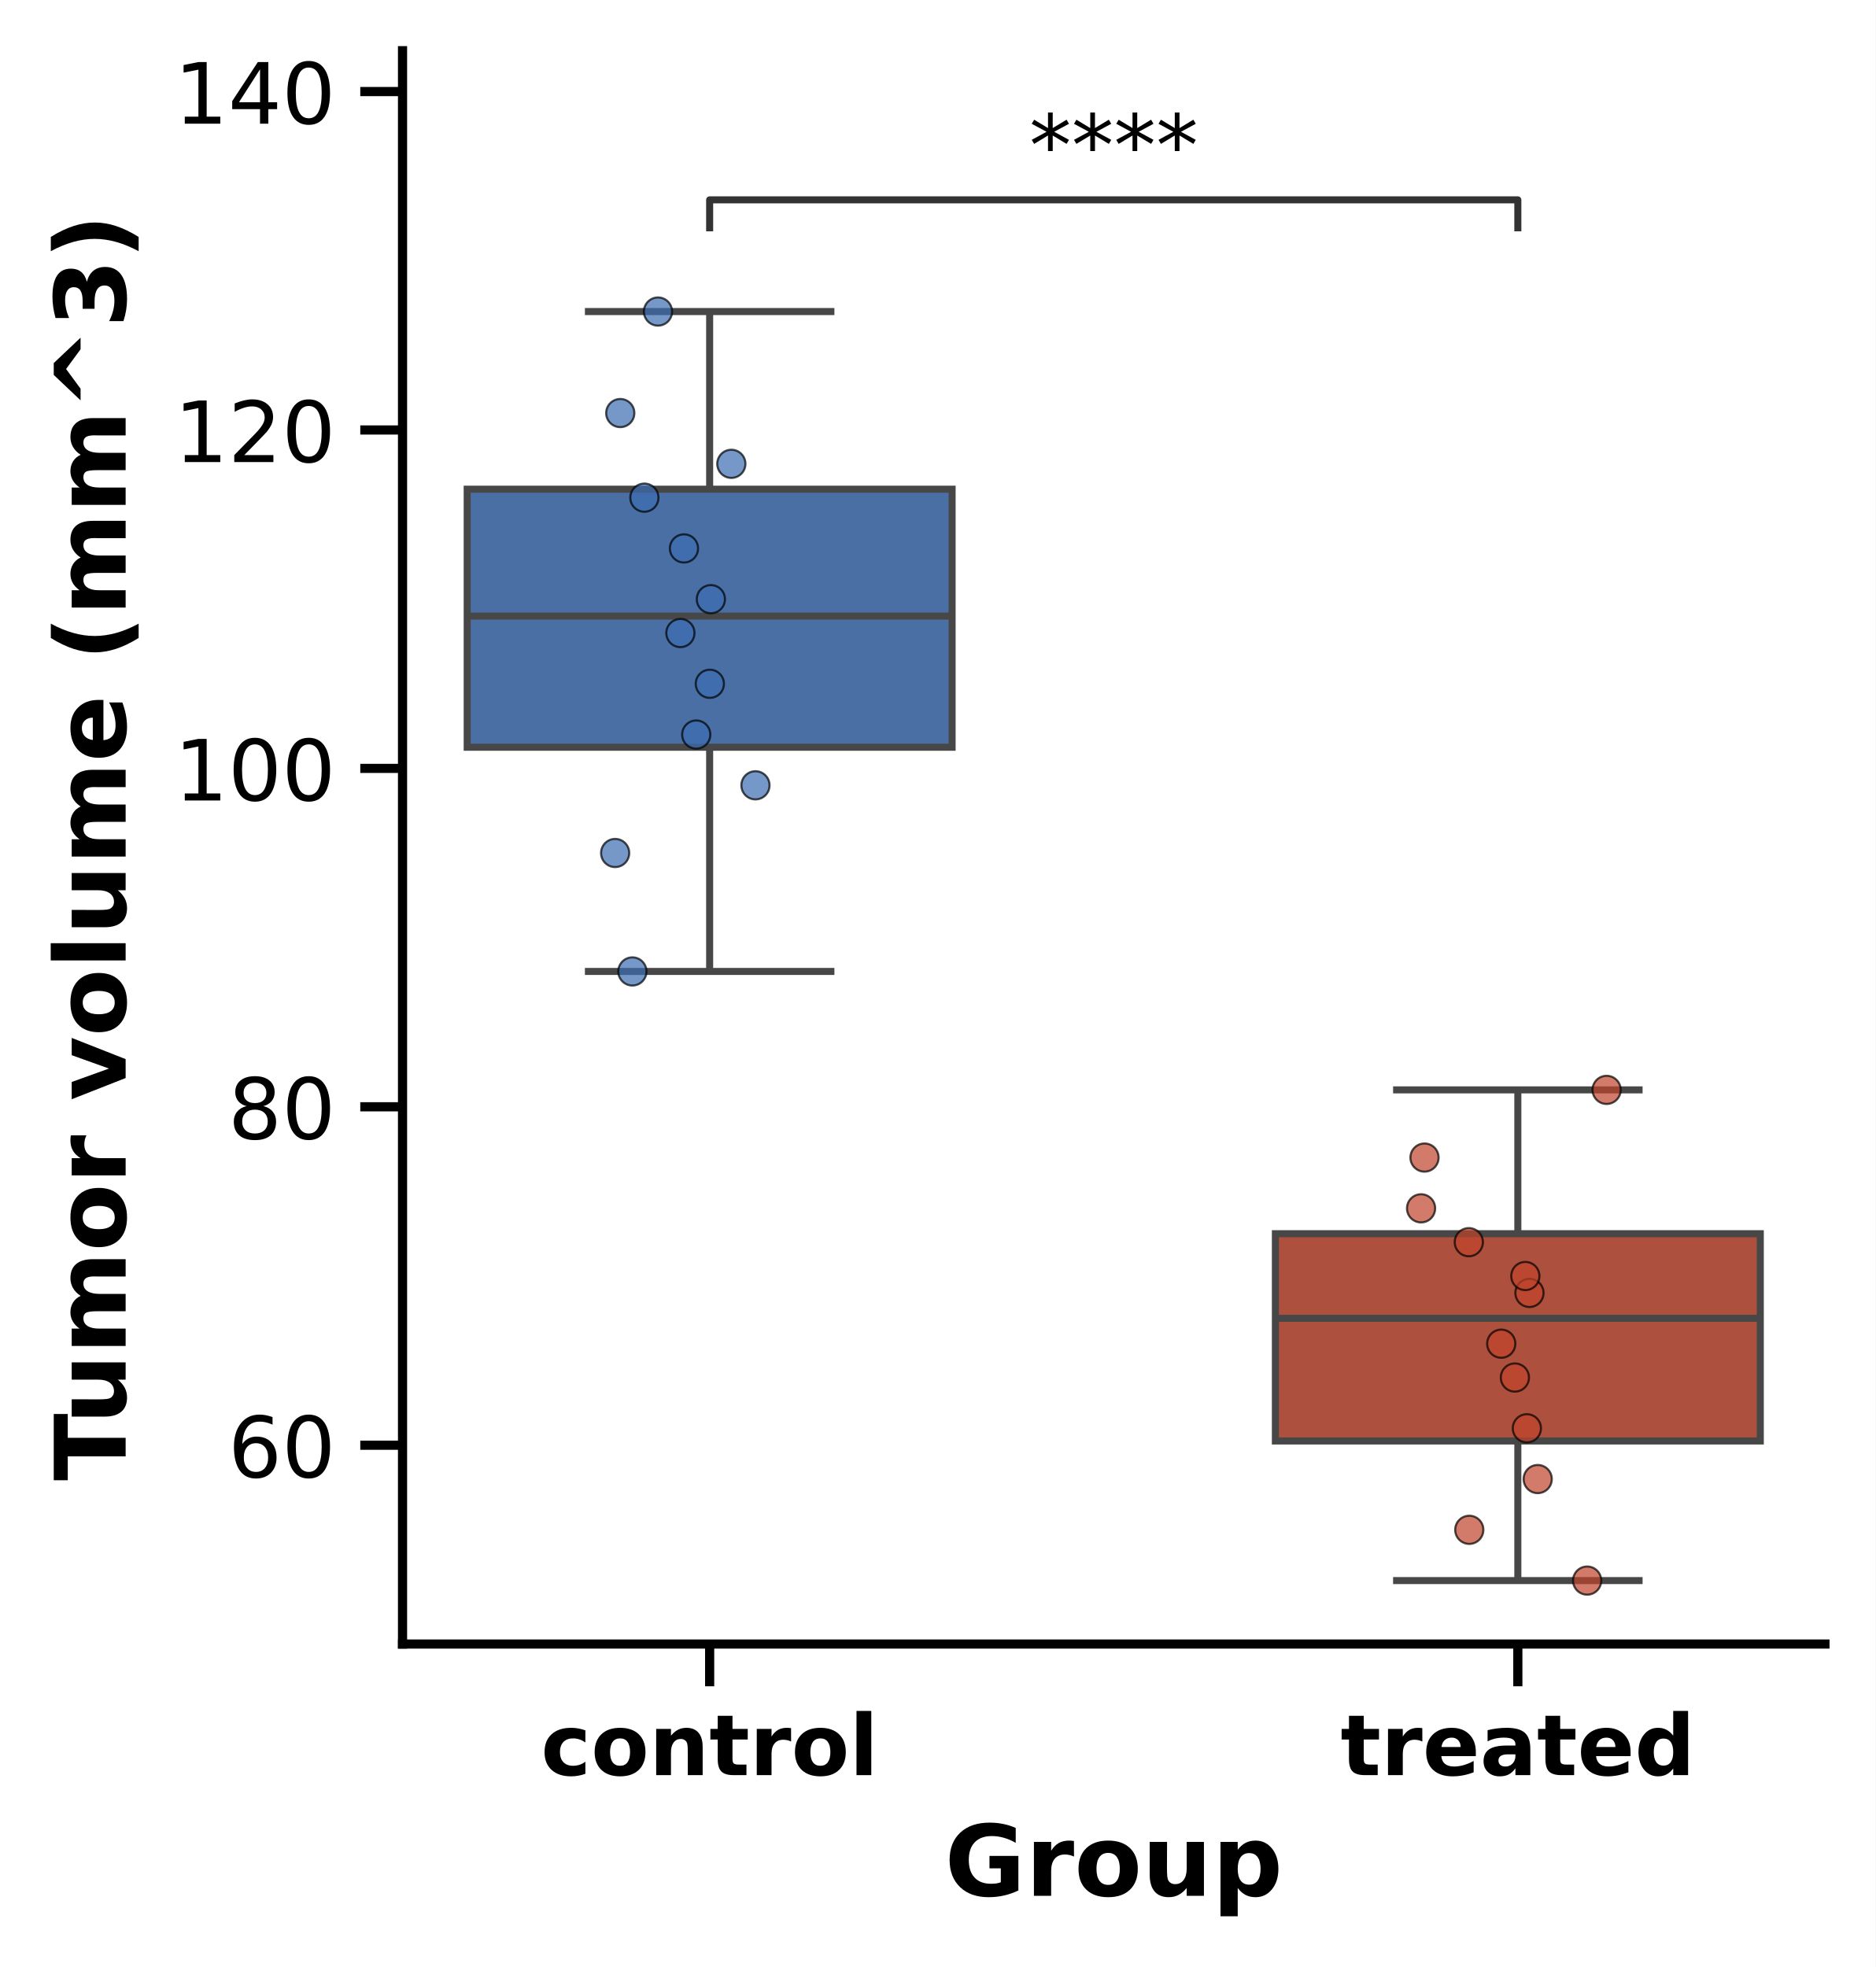
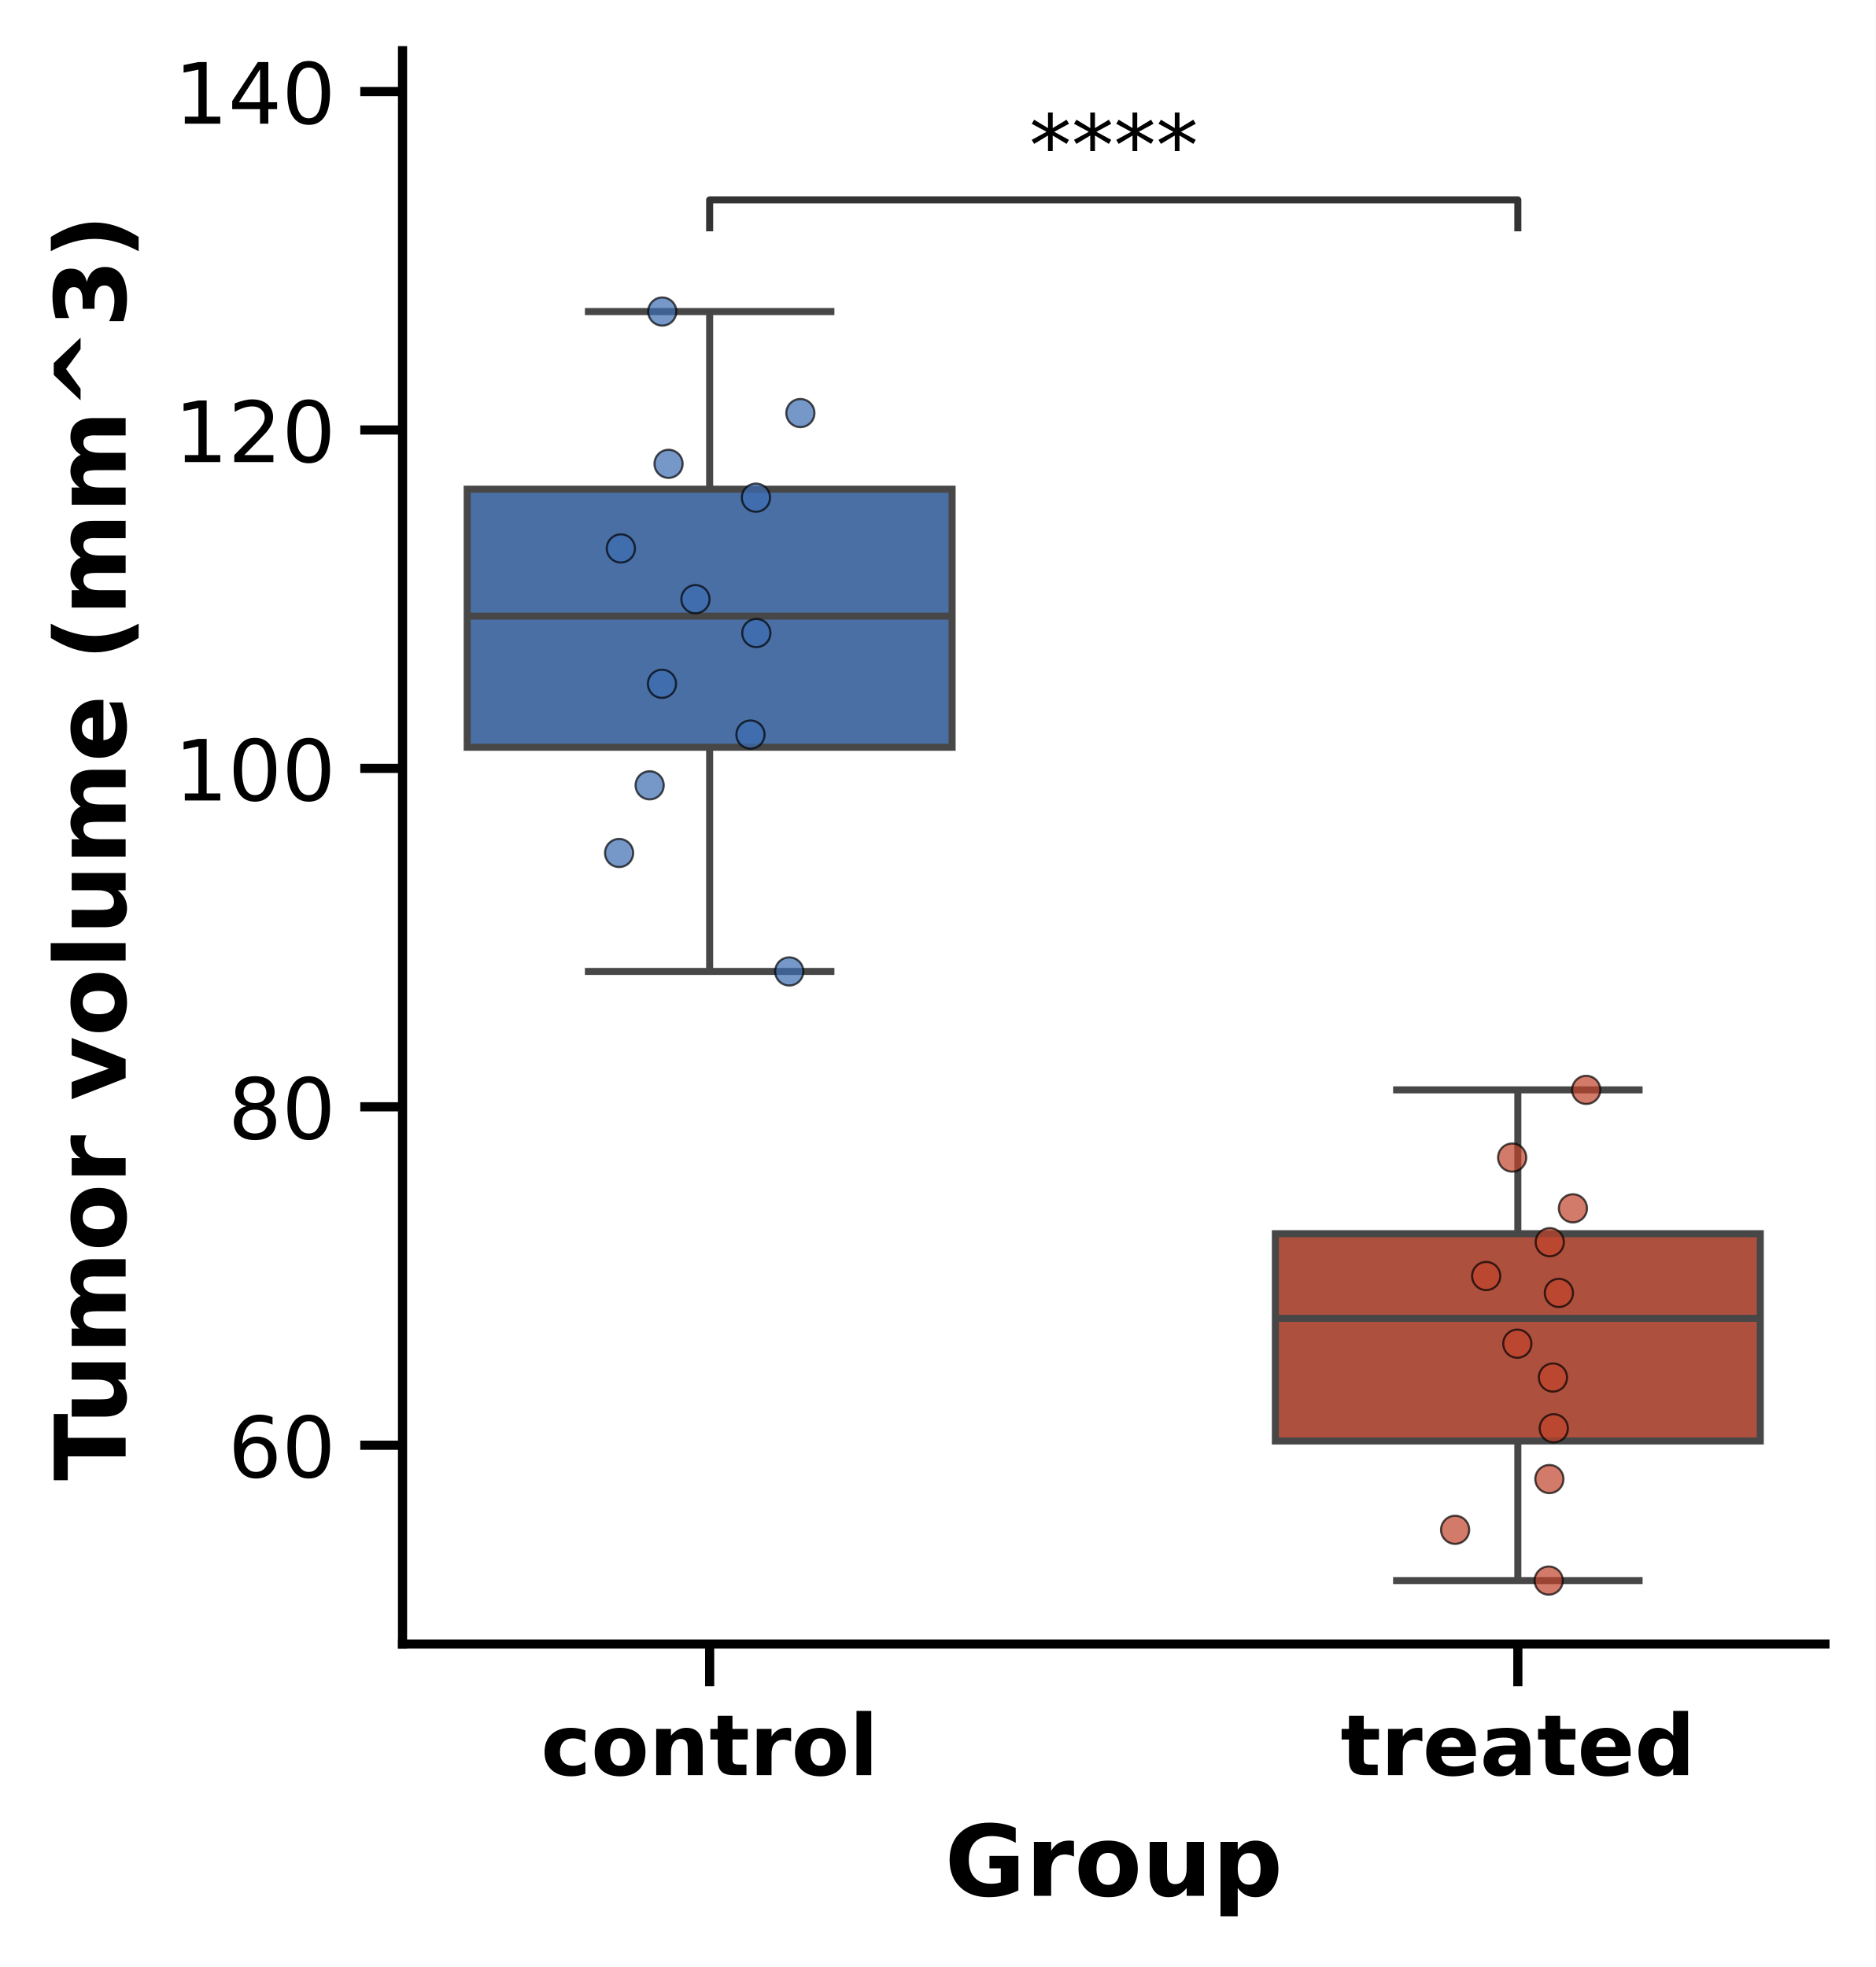
<svg xmlns="http://www.w3.org/2000/svg" xmlns:xlink="http://www.w3.org/1999/xlink" width="266.314pt" height="279.323pt" viewBox="0 0 266.314 279.323" version="1.1">
  <defs>
    <style type="text/css">*{stroke-linejoin: round; stroke-linecap: butt}</style>
  </defs>
  <g id="figure_1">
    <g id="patch_1">
      <path d="M 0 279.323  L 266.314 279.323  L 266.314 0  L 0 0  z " style="fill: #ffffff" />
    </g>
    <g id="axes_1">
      <g id="patch_2">
        <path d="M 57.154 233.46  L 259.114 233.46  L 259.114 7.2  L 57.154 7.2  z " style="fill: #ffffff" />
      </g>
      <g id="matplotlib.axis_1">
        <g id="xtick_1">
          <g id="line2d_1">
            <defs>
-               <path id="m0d1cd78331" d="M 0 0  L 0 6  " style="stroke: #000000; stroke-width: 1.3" />
+               <path id="mf79d942a8c" d="M 0 0  L 0 6  " style="stroke: #000000; stroke-width: 1.3" />
            </defs>
            <g>
-               <use xlink:href="#m0d1cd78331" x="100.759" y="233.46" style="stroke: #000000; stroke-width: 1.3" />
+               <use xlink:href="#mf79d942a8c" x="100.759" y="233.46" style="stroke: #000000; stroke-width: 1.3" />
            </g>
          </g>
          <g id="text_1">
            <g transform="translate(76.80344 252.0781) scale(0.12 -0.12)">
              <defs>
                <path id="DejaVuSans-Bold-63" d="M 3366 3391  L 3366 2478  Q 3138 2634 2908 2709  Q 2678 2784 2431 2784  Q 1963 2784 1702 2511  Q 1441 2238 1441 1747  Q 1441 1256 1702 982  Q 1963 709 2431 709  Q 2694 709 2930 787  Q 3166 866 3366 1019  L 3366 103  Q 3103 6 2833 -42  Q 2563 -91 2291 -91  Q 1344 -91 809 395  Q 275 881 275 1747  Q 275 2613 809 3098  Q 1344 3584 2291 3584  Q 2566 3584 2833 3536  Q 3100 3488 3366 3391  z " transform="scale(0.015625)" />
                <path id="DejaVuSans-Bold-6f" d="M 2203 2784  Q 1831 2784 1636 2517  Q 1441 2250 1441 1747  Q 1441 1244 1636 976  Q 1831 709 2203 709  Q 2569 709 2762 976  Q 2956 1244 2956 1747  Q 2956 2250 2762 2517  Q 2569 2784 2203 2784  z M 2203 3584  Q 3106 3584 3614 3096  Q 4122 2609 4122 1747  Q 4122 884 3614 396  Q 3106 -91 2203 -91  Q 1297 -91 786 396  Q 275 884 275 1747  Q 275 2609 786 3096  Q 1297 3584 2203 3584  z " transform="scale(0.015625)" />
                <path id="DejaVuSans-Bold-6e" d="M 4056 2131  L 4056 0  L 2931 0  L 2931 347  L 2931 1631  Q 2931 2084 2911 2256  Q 2891 2428 2841 2509  Q 2775 2619 2662 2680  Q 2550 2741 2406 2741  Q 2056 2741 1856 2470  Q 1656 2200 1656 1722  L 1656 0  L 538 0  L 538 3500  L 1656 3500  L 1656 2988  Q 1909 3294 2193 3439  Q 2478 3584 2822 3584  Q 3428 3584 3742 3212  Q 4056 2841 4056 2131  z " transform="scale(0.015625)" />
                <path id="DejaVuSans-Bold-74" d="M 1759 4494  L 1759 3500  L 2913 3500  L 2913 2700  L 1759 2700  L 1759 1216  Q 1759 972 1856 886  Q 1953 800 2241 800  L 2816 800  L 2816 0  L 1856 0  Q 1194 0 917 276  Q 641 553 641 1216  L 641 2700  L 84 2700  L 84 3500  L 641 3500  L 641 4494  L 1759 4494  z " transform="scale(0.015625)" />
                <path id="DejaVuSans-Bold-72" d="M 3138 2547  Q 2991 2616 2845 2648  Q 2700 2681 2553 2681  Q 2122 2681 1889 2404  Q 1656 2128 1656 1613  L 1656 0  L 538 0  L 538 3500  L 1656 3500  L 1656 2925  Q 1872 3269 2151 3426  Q 2431 3584 2822 3584  Q 2878 3584 2943 3579  Q 3009 3575 3134 3559  L 3138 2547  z " transform="scale(0.015625)" />
                <path id="DejaVuSans-Bold-6c" d="M 538 4863  L 1656 4863  L 1656 0  L 538 0  L 538 4863  z " transform="scale(0.015625)" />
              </defs>
              <use xlink:href="#DejaVuSans-Bold-63" />
              <use xlink:href="#DejaVuSans-Bold-6f" transform="translate(59.27734 0)" />
              <use xlink:href="#DejaVuSans-Bold-6e" transform="translate(127.9785 0)" />
              <use xlink:href="#DejaVuSans-Bold-74" transform="translate(199.1699 0)" />
              <use xlink:href="#DejaVuSans-Bold-72" transform="translate(246.9727 0)" />
              <use xlink:href="#DejaVuSans-Bold-6f" transform="translate(296.2891 0)" />
              <use xlink:href="#DejaVuSans-Bold-6c" transform="translate(364.9902 0)" />
            </g>
          </g>
        </g>
        <g id="xtick_2">
          <g id="line2d_2">
            <g>
-               <use xlink:href="#m0d1cd78331" x="215.509" y="233.46" style="stroke: #000000; stroke-width: 1.3" />
+               <use xlink:href="#mf79d942a8c" x="215.509" y="233.46" style="stroke: #000000; stroke-width: 1.3" />
            </g>
          </g>
          <g id="text_2">
            <g transform="translate(190.3319 252.0781) scale(0.12 -0.12)">
              <defs>
                <path id="DejaVuSans-Bold-65" d="M 4031 1759  L 4031 1441  L 1416 1441  Q 1456 1047 1700 850  Q 1944 653 2381 653  Q 2734 653 3104 758  Q 3475 863 3866 1075  L 3866 213  Q 3469 63 3072 -14  Q 2675 -91 2278 -91  Q 1328 -91 801 392  Q 275 875 275 1747  Q 275 2603 792 3093  Q 1309 3584 2216 3584  Q 3041 3584 3536 3087  Q 4031 2591 4031 1759  z M 2881 2131  Q 2881 2450 2695 2645  Q 2509 2841 2209 2841  Q 1884 2841 1681 2658  Q 1478 2475 1428 2131  L 2881 2131  z " transform="scale(0.015625)" />
                <path id="DejaVuSans-Bold-61" d="M 2106 1575  Q 1756 1575 1579 1456  Q 1403 1338 1403 1106  Q 1403 894 1545 773  Q 1688 653 1941 653  Q 2256 653 2472 879  Q 2688 1106 2688 1447  L 2688 1575  L 2106 1575  z M 3816 1997  L 3816 0  L 2688 0  L 2688 519  Q 2463 200 2181 54  Q 1900 -91 1497 -91  Q 953 -91 614 226  Q 275 544 275 1050  Q 275 1666 698 1953  Q 1122 2241 2028 2241  L 2688 2241  L 2688 2328  Q 2688 2594 2478 2717  Q 2269 2841 1825 2841  Q 1466 2841 1156 2769  Q 847 2697 581 2553  L 581 3406  Q 941 3494 1303 3539  Q 1666 3584 2028 3584  Q 2975 3584 3395 3211  Q 3816 2838 3816 1997  z " transform="scale(0.015625)" />
                <path id="DejaVuSans-Bold-64" d="M 2919 2988  L 2919 4863  L 4044 4863  L 4044 0  L 2919 0  L 2919 506  Q 2688 197 2409 53  Q 2131 -91 1766 -91  Q 1119 -91 703 423  Q 288 938 288 1747  Q 288 2556 703 3070  Q 1119 3584 1766 3584  Q 2128 3584 2408 3439  Q 2688 3294 2919 2988  z M 2181 722  Q 2541 722 2730 984  Q 2919 1247 2919 1747  Q 2919 2247 2730 2509  Q 2541 2772 2181 2772  Q 1825 2772 1636 2509  Q 1447 2247 1447 1747  Q 1447 1247 1636 984  Q 1825 722 2181 722  z " transform="scale(0.015625)" />
              </defs>
              <use xlink:href="#DejaVuSans-Bold-74" />
              <use xlink:href="#DejaVuSans-Bold-72" transform="translate(47.80273 0)" />
              <use xlink:href="#DejaVuSans-Bold-65" transform="translate(97.11914 0)" />
              <use xlink:href="#DejaVuSans-Bold-61" transform="translate(164.9414 0)" />
              <use xlink:href="#DejaVuSans-Bold-74" transform="translate(232.4219 0)" />
              <use xlink:href="#DejaVuSans-Bold-65" transform="translate(280.2246 0)" />
              <use xlink:href="#DejaVuSans-Bold-64" transform="translate(348.0469 0)" />
            </g>
          </g>
        </g>
        <g id="text_3">
          <g transform="translate(134.1342 269.2116) scale(0.14 -0.14)">
            <defs>
              <path id="DejaVuSans-Bold-47" d="M 4781 347  Q 4331 128 3847 18  Q 3363 -91 2847 -91  Q 1681 -91 1000 561  Q 319 1213 319 2328  Q 319 3456 1012 4103  Q 1706 4750 2913 4750  Q 3378 4750 3804 4662  Q 4231 4575 4609 4403  L 4609 3438  Q 4219 3659 3833 3768  Q 3447 3878 3059 3878  Q 2341 3878 1952 3476  Q 1563 3075 1563 2328  Q 1563 1588 1938 1184  Q 2313 781 3003 781  Q 3191 781 3352 804  Q 3513 828 3641 878  L 3641 1784  L 2906 1784  L 2906 2591  L 4781 2591  L 4781 347  z " transform="scale(0.015625)" />
              <path id="DejaVuSans-Bold-75" d="M 500 1363  L 500 3500  L 1625 3500  L 1625 3150  Q 1625 2866 1622 2436  Q 1619 2006 1619 1863  Q 1619 1441 1641 1255  Q 1663 1069 1716 984  Q 1784 875 1895 815  Q 2006 756 2150 756  Q 2500 756 2700 1025  Q 2900 1294 2900 1772  L 2900 3500  L 4019 3500  L 4019 0  L 2900 0  L 2900 506  Q 2647 200 2364 54  Q 2081 -91 1741 -91  Q 1134 -91 817 281  Q 500 653 500 1363  z " transform="scale(0.015625)" />
              <path id="DejaVuSans-Bold-70" d="M 1656 506  L 1656 -1331  L 538 -1331  L 538 3500  L 1656 3500  L 1656 2988  Q 1888 3294 2169 3439  Q 2450 3584 2816 3584  Q 3463 3584 3878 3070  Q 4294 2556 4294 1747  Q 4294 938 3878 423  Q 3463 -91 2816 -91  Q 2450 -91 2169 54  Q 1888 200 1656 506  z M 2400 2772  Q 2041 2772 1848 2508  Q 1656 2244 1656 1747  Q 1656 1250 1848 986  Q 2041 722 2400 722  Q 2759 722 2948 984  Q 3138 1247 3138 1747  Q 3138 2247 2948 2509  Q 2759 2772 2400 2772  z " transform="scale(0.015625)" />
            </defs>
            <use xlink:href="#DejaVuSans-Bold-47" />
            <use xlink:href="#DejaVuSans-Bold-72" transform="translate(82.08008 0)" />
            <use xlink:href="#DejaVuSans-Bold-6f" transform="translate(131.3965 0)" />
            <use xlink:href="#DejaVuSans-Bold-75" transform="translate(200.0977 0)" />
            <use xlink:href="#DejaVuSans-Bold-70" transform="translate(271.2891 0)" />
          </g>
        </g>
      </g>
      <g id="matplotlib.axis_2">
        <g id="ytick_1">
          <g id="line2d_3">
            <defs>
-               <path id="md729c00828" d="M 0 0  L -6 0  " style="stroke: #000000; stroke-width: 1.3" />
+               <path id="m05864eb7f3" d="M 0 0  L -6 0  " style="stroke: #000000; stroke-width: 1.3" />
            </defs>
            <g>
-               <use xlink:href="#md729c00828" x="57.154" y="205.227" style="stroke: #000000; stroke-width: 1.3" />
+               <use xlink:href="#m05864eb7f3" x="57.154" y="205.227" style="stroke: #000000; stroke-width: 1.3" />
            </g>
          </g>
          <g id="text_4">
            <g transform="translate(32.38437 209.7862) scale(0.12 -0.12)">
              <defs>
                <path id="DejaVuSans-36" d="M 2113 2584  Q 1688 2584 1439 2293  Q 1191 2003 1191 1497  Q 1191 994 1439 701  Q 1688 409 2113 409  Q 2538 409 2786 701  Q 3034 994 3034 1497  Q 3034 2003 2786 2293  Q 2538 2584 2113 2584  z M 3366 4563  L 3366 3988  Q 3128 4100 2886 4159  Q 2644 4219 2406 4219  Q 1781 4219 1451 3797  Q 1122 3375 1075 2522  Q 1259 2794 1537 2939  Q 1816 3084 2150 3084  Q 2853 3084 3261 2657  Q 3669 2231 3669 1497  Q 3669 778 3244 343  Q 2819 -91 2113 -91  Q 1303 -91 875 529  Q 447 1150 447 2328  Q 447 3434 972 4092  Q 1497 4750 2381 4750  Q 2619 4750 2861 4703  Q 3103 4656 3366 4563  z " transform="scale(0.015625)" />
                <path id="DejaVuSans-30" d="M 2034 4250  Q 1547 4250 1301 3770  Q 1056 3291 1056 2328  Q 1056 1369 1301 889  Q 1547 409 2034 409  Q 2525 409 2770 889  Q 3016 1369 3016 2328  Q 3016 3291 2770 3770  Q 2525 4250 2034 4250  z M 2034 4750  Q 2819 4750 3233 4129  Q 3647 3509 3647 2328  Q 3647 1150 3233 529  Q 2819 -91 2034 -91  Q 1250 -91 836 529  Q 422 1150 422 2328  Q 422 3509 836 4129  Q 1250 4750 2034 4750  z " transform="scale(0.015625)" />
              </defs>
              <use xlink:href="#DejaVuSans-36" />
              <use xlink:href="#DejaVuSans-30" transform="translate(63.62305 0)" />
            </g>
          </g>
        </g>
        <g id="ytick_2">
          <g id="line2d_4">
            <g>
-               <use xlink:href="#md729c00828" x="57.154" y="157.171" style="stroke: #000000; stroke-width: 1.3" />
+               <use xlink:href="#m05864eb7f3" x="57.154" y="157.171" style="stroke: #000000; stroke-width: 1.3" />
            </g>
          </g>
          <g id="text_5">
            <g transform="translate(32.38437 161.7302) scale(0.12 -0.12)">
              <defs>
                <path id="DejaVuSans-38" d="M 2034 2216  Q 1584 2216 1326 1975  Q 1069 1734 1069 1313  Q 1069 891 1326 650  Q 1584 409 2034 409  Q 2484 409 2743 651  Q 3003 894 3003 1313  Q 3003 1734 2745 1975  Q 2488 2216 2034 2216  z M 1403 2484  Q 997 2584 770 2862  Q 544 3141 544 3541  Q 544 4100 942 4425  Q 1341 4750 2034 4750  Q 2731 4750 3128 4425  Q 3525 4100 3525 3541  Q 3525 3141 3298 2862  Q 3072 2584 2669 2484  Q 3125 2378 3379 2068  Q 3634 1759 3634 1313  Q 3634 634 3220 271  Q 2806 -91 2034 -91  Q 1263 -91 848 271  Q 434 634 434 1313  Q 434 1759 690 2068  Q 947 2378 1403 2484  z M 1172 3481  Q 1172 3119 1398 2916  Q 1625 2713 2034 2713  Q 2441 2713 2670 2916  Q 2900 3119 2900 3481  Q 2900 3844 2670 4047  Q 2441 4250 2034 4250  Q 1625 4250 1398 4047  Q 1172 3844 1172 3481  z " transform="scale(0.015625)" />
              </defs>
              <use xlink:href="#DejaVuSans-38" />
              <use xlink:href="#DejaVuSans-30" transform="translate(63.62305 0)" />
            </g>
          </g>
        </g>
        <g id="ytick_3">
          <g id="line2d_5">
            <g>
-               <use xlink:href="#md729c00828" x="57.154" y="109.115" style="stroke: #000000; stroke-width: 1.3" />
+               <use xlink:href="#m05864eb7f3" x="57.154" y="109.115" style="stroke: #000000; stroke-width: 1.3" />
            </g>
          </g>
          <g id="text_6">
            <g transform="translate(24.74938 113.6742) scale(0.12 -0.12)">
              <defs>
                <path id="DejaVuSans-31" d="M 794 531  L 1825 531  L 1825 4091  L 703 3866  L 703 4441  L 1819 4666  L 2450 4666  L 2450 531  L 3481 531  L 3481 0  L 794 0  L 794 531  z " transform="scale(0.015625)" />
              </defs>
              <use xlink:href="#DejaVuSans-31" />
              <use xlink:href="#DejaVuSans-30" transform="translate(63.62305 0)" />
              <use xlink:href="#DejaVuSans-30" transform="translate(127.2461 0)" />
            </g>
          </g>
        </g>
        <g id="ytick_4">
          <g id="line2d_6">
            <g>
-               <use xlink:href="#md729c00828" x="57.154" y="61.059" style="stroke: #000000; stroke-width: 1.3" />
+               <use xlink:href="#m05864eb7f3" x="57.154" y="61.059" style="stroke: #000000; stroke-width: 1.3" />
            </g>
          </g>
          <g id="text_7">
            <g transform="translate(24.74938 65.61825) scale(0.12 -0.12)">
              <defs>
                <path id="DejaVuSans-32" d="M 1228 531  L 3431 531  L 3431 0  L 469 0  L 469 531  Q 828 903 1448 1529  Q 2069 2156 2228 2338  Q 2531 2678 2651 2914  Q 2772 3150 2772 3378  Q 2772 3750 2511 3984  Q 2250 4219 1831 4219  Q 1534 4219 1204 4116  Q 875 4013 500 3803  L 500 4441  Q 881 4594 1212 4672  Q 1544 4750 1819 4750  Q 2544 4750 2975 4387  Q 3406 4025 3406 3419  Q 3406 3131 3298 2873  Q 3191 2616 2906 2266  Q 2828 2175 2409 1742  Q 1991 1309 1228 531  z " transform="scale(0.015625)" />
              </defs>
              <use xlink:href="#DejaVuSans-31" />
              <use xlink:href="#DejaVuSans-32" transform="translate(63.62305 0)" />
              <use xlink:href="#DejaVuSans-30" transform="translate(127.2461 0)" />
            </g>
          </g>
        </g>
        <g id="ytick_5">
          <g id="line2d_7">
            <g>
-               <use xlink:href="#md729c00828" x="57.154" y="13.003" style="stroke: #000000; stroke-width: 1.3" />
+               <use xlink:href="#m05864eb7f3" x="57.154" y="13.003" style="stroke: #000000; stroke-width: 1.3" />
            </g>
          </g>
          <g id="text_8">
            <g transform="translate(24.74938 17.56228) scale(0.12 -0.12)">
              <defs>
                <path id="DejaVuSans-34" d="M 2419 4116  L 825 1625  L 2419 1625  L 2419 4116  z M 2253 4666  L 3047 4666  L 3047 1625  L 3713 1625  L 3713 1100  L 3047 1100  L 3047 0  L 2419 0  L 2419 1100  L 313 1100  L 313 1709  L 2253 4666  z " transform="scale(0.015625)" />
              </defs>
              <use xlink:href="#DejaVuSans-31" />
              <use xlink:href="#DejaVuSans-34" transform="translate(63.62305 0)" />
              <use xlink:href="#DejaVuSans-30" transform="translate(127.2461 0)" />
            </g>
          </g>
        </g>
        <g id="text_9">
          <g transform="translate(17.83781 210.268) rotate(-90) scale(0.14 -0.14)">
            <defs>
              <path id="DejaVuSans-Bold-54" d="M 31 4666  L 4331 4666  L 4331 3756  L 2784 3756  L 2784 0  L 1581 0  L 1581 3756  L 31 3756  L 31 4666  z " transform="scale(0.015625)" />
              <path id="DejaVuSans-Bold-6d" d="M 3781 2919  Q 3994 3244 4286 3414  Q 4578 3584 4928 3584  Q 5531 3584 5847 3212  Q 6163 2841 6163 2131  L 6163 0  L 5038 0  L 5038 1825  Q 5041 1866 5042 1909  Q 5044 1953 5044 2034  Q 5044 2406 4934 2573  Q 4825 2741 4581 2741  Q 4263 2741 4089 2478  Q 3916 2216 3909 1719  L 3909 0  L 2784 0  L 2784 1825  Q 2784 2406 2684 2573  Q 2584 2741 2328 2741  Q 2006 2741 1831 2477  Q 1656 2213 1656 1722  L 1656 0  L 531 0  L 531 3500  L 1656 3500  L 1656 2988  Q 1863 3284 2130 3434  Q 2397 3584 2719 3584  Q 3081 3584 3359 3409  Q 3638 3234 3781 2919  z " transform="scale(0.015625)" />
              <path id="DejaVuSans-Bold-20" transform="scale(0.015625)" />
              <path id="DejaVuSans-Bold-76" d="M 97 3500  L 1216 3500  L 2088 1081  L 2956 3500  L 4078 3500  L 2700 0  L 1472 0  L 97 3500  z " transform="scale(0.015625)" />
              <path id="DejaVuSans-Bold-28" d="M 2413 -844  L 1484 -844  Q 1006 -72 778 623  Q 550 1319 550 2003  Q 550 2688 779 3389  Q 1009 4091 1484 4856  L 2413 4856  Q 2013 4116 1813 3408  Q 1613 2700 1613 2009  Q 1613 1319 1811 609  Q 2009 -100 2413 -844  z " transform="scale(0.015625)" />
              <path id="DejaVuSans-Bold-5e" d="M 3066 4666  L 4716 2925  L 3963 2925  L 2681 3866  L 1403 2925  L 647 2925  L 2297 4666  L 3066 4666  z " transform="scale(0.015625)" />
              <path id="DejaVuSans-Bold-33" d="M 2981 2516  Q 3453 2394 3698 2092  Q 3944 1791 3944 1325  Q 3944 631 3412 270  Q 2881 -91 1863 -91  Q 1503 -91 1142 -33  Q 781 25 428 141  L 428 1069  Q 766 900 1098 814  Q 1431 728 1753 728  Q 2231 728 2486 893  Q 2741 1059 2741 1369  Q 2741 1688 2480 1852  Q 2219 2016 1709 2016  L 1228 2016  L 1228 2791  L 1734 2791  Q 2188 2791 2409 2933  Q 2631 3075 2631 3366  Q 2631 3634 2415 3781  Q 2200 3928 1806 3928  Q 1516 3928 1219 3862  Q 922 3797 628 3669  L 628 4550  Q 984 4650 1334 4700  Q 1684 4750 2022 4750  Q 2931 4750 3382 4451  Q 3834 4153 3834 3553  Q 3834 3144 3618 2883  Q 3403 2622 2981 2516  z " transform="scale(0.015625)" />
              <path id="DejaVuSans-Bold-29" d="M 513 -844  Q 913 -100 1113 609  Q 1313 1319 1313 2009  Q 1313 2700 1113 3408  Q 913 4116 513 4856  L 1441 4856  Q 1916 4091 2145 3389  Q 2375 2688 2375 2003  Q 2375 1319 2147 623  Q 1919 -72 1441 -844  L 513 -844  z " transform="scale(0.015625)" />
            </defs>
            <use xlink:href="#DejaVuSans-Bold-54" />
            <use xlink:href="#DejaVuSans-Bold-75" transform="translate(57.21289 0)" />
            <use xlink:href="#DejaVuSans-Bold-6d" transform="translate(128.4043 0)" />
            <use xlink:href="#DejaVuSans-Bold-6f" transform="translate(232.6035 0)" />
            <use xlink:href="#DejaVuSans-Bold-72" transform="translate(301.3047 0)" />
            <use xlink:href="#DejaVuSans-Bold-20" transform="translate(350.6211 0)" />
            <use xlink:href="#DejaVuSans-Bold-76" transform="translate(385.4355 0)" />
            <use xlink:href="#DejaVuSans-Bold-6f" transform="translate(450.6211 0)" />
            <use xlink:href="#DejaVuSans-Bold-6c" transform="translate(519.3223 0)" />
            <use xlink:href="#DejaVuSans-Bold-75" transform="translate(553.5996 0)" />
            <use xlink:href="#DejaVuSans-Bold-6d" transform="translate(624.791 0)" />
            <use xlink:href="#DejaVuSans-Bold-65" transform="translate(728.9902 0)" />
            <use xlink:href="#DejaVuSans-Bold-20" transform="translate(796.8125 0)" />
            <use xlink:href="#DejaVuSans-Bold-28" transform="translate(831.627 0)" />
            <use xlink:href="#DejaVuSans-Bold-6d" transform="translate(877.3301 0)" />
            <use xlink:href="#DejaVuSans-Bold-6d" transform="translate(981.5293 0)" />
            <use xlink:href="#DejaVuSans-Bold-5e" transform="translate(1085.729 0)" />
            <use xlink:href="#DejaVuSans-Bold-33" transform="translate(1169.518 0)" />
            <use xlink:href="#DejaVuSans-Bold-29" transform="translate(1239.098 0)" />
          </g>
        </g>
      </g>
      <g id="patch_3">
-         <path d="M 66.334 106.112  L 135.184 106.112  L 135.184 69.469  L 66.334 69.469  L 66.334 106.112  z " clip-path="url(#p537d7ab6e8)" style="fill: #4a6fa4; stroke: #474747; stroke-linejoin: miter" />
+         <path d="M 66.334 106.112  L 135.184 106.112  L 135.184 69.469  L 66.334 69.469  L 66.334 106.112  z " clip-path="url(#pa2584d09b8)" style="fill: #4a6fa4; stroke: #474747; stroke-linejoin: miter" />
      </g>
      <g id="line2d_8">
-         <path d="M 100.759 106.112  L 100.759 137.949  " clip-path="url(#p537d7ab6e8)" style="fill: none; stroke: #474747" />
+         <path d="M 100.759 106.112  L 100.759 137.949  " clip-path="url(#pa2584d09b8)" style="fill: none; stroke: #474747" />
      </g>
      <g id="line2d_9">
-         <path d="M 100.759 69.469  L 100.759 44.24  " clip-path="url(#p537d7ab6e8)" style="fill: none; stroke: #474747" />
+         <path d="M 100.759 69.469  L 100.759 44.24  " clip-path="url(#pa2584d09b8)" style="fill: none; stroke: #474747" />
      </g>
      <g id="line2d_10">
-         <path d="M 83.547 137.949  L 117.972 137.949  " clip-path="url(#p537d7ab6e8)" style="fill: none; stroke: #474747; stroke-linecap: square" />
+         <path d="M 83.547 137.949  L 117.972 137.949  " clip-path="url(#pa2584d09b8)" style="fill: none; stroke: #474747; stroke-linecap: square" />
      </g>
      <g id="line2d_11">
-         <path d="M 83.547 44.24  L 117.972 44.24  " clip-path="url(#p537d7ab6e8)" style="fill: none; stroke: #474747; stroke-linecap: square" />
+         <path d="M 83.547 44.24  L 117.972 44.24  " clip-path="url(#pa2584d09b8)" style="fill: none; stroke: #474747; stroke-linecap: square" />
      </g>
      <g id="line2d_12" />
      <g id="patch_4">
-         <path d="M 181.084 204.626  L 249.934 204.626  L 249.934 175.192  L 181.084 175.192  L 181.084 204.626  z " clip-path="url(#p537d7ab6e8)" style="fill: #ae503e; stroke: #474747; stroke-linejoin: miter" />
+         <path d="M 181.084 204.626  L 249.934 204.626  L 249.934 175.192  L 181.084 175.192  L 181.084 204.626  z " clip-path="url(#pa2584d09b8)" style="fill: #ae503e; stroke: #474747; stroke-linejoin: miter" />
      </g>
      <g id="line2d_13">
-         <path d="M 215.509 204.626  L 215.509 224.45  " clip-path="url(#p537d7ab6e8)" style="fill: none; stroke: #474747" />
+         <path d="M 215.509 204.626  L 215.509 224.45  " clip-path="url(#pa2584d09b8)" style="fill: none; stroke: #474747" />
      </g>
      <g id="line2d_14">
-         <path d="M 215.509 175.192  L 215.509 154.768  " clip-path="url(#p537d7ab6e8)" style="fill: none; stroke: #474747" />
+         <path d="M 215.509 175.192  L 215.509 154.768  " clip-path="url(#pa2584d09b8)" style="fill: none; stroke: #474747" />
      </g>
      <g id="line2d_15">
-         <path d="M 198.297 224.45  L 232.722 224.45  " clip-path="url(#p537d7ab6e8)" style="fill: none; stroke: #474747; stroke-linecap: square" />
+         <path d="M 198.297 224.45  L 232.722 224.45  " clip-path="url(#pa2584d09b8)" style="fill: none; stroke: #474747; stroke-linecap: square" />
      </g>
      <g id="line2d_16">
-         <path d="M 198.297 154.768  L 232.722 154.768  " clip-path="url(#p537d7ab6e8)" style="fill: none; stroke: #474747; stroke-linecap: square" />
+         <path d="M 198.297 154.768  L 232.722 154.768  " clip-path="url(#pa2584d09b8)" style="fill: none; stroke: #474747; stroke-linecap: square" />
      </g>
      <g id="line2d_17" />
      <g id="line2d_18">
        <path d="M 100.759 32.346  L 100.759 28.381  L 215.509 28.381  L 215.509 32.346  " style="fill: none; stroke: #333333; stroke-linecap: square" />
      </g>
      <g id="line2d_19">
-         <path d="M 66.334 87.49  L 135.184 87.49  " clip-path="url(#p537d7ab6e8)" style="fill: none; stroke: #474747" />
+         <path d="M 66.334 87.49  L 135.184 87.49  " clip-path="url(#pa2584d09b8)" style="fill: none; stroke: #474747" />
      </g>
      <g id="line2d_20">
-         <path d="M 181.084 187.206  L 249.934 187.206  " clip-path="url(#p537d7ab6e8)" style="fill: none; stroke: #474747" />
+         <path d="M 181.084 187.206  L 249.934 187.206  " clip-path="url(#pa2584d09b8)" style="fill: none; stroke: #474747" />
      </g>
      <g id="patch_5">
        <path d="M 57.154 233.46  L 57.154 7.2  " style="fill: none; stroke: #000000; stroke-width: 1.3; stroke-linejoin: miter; stroke-linecap: square" />
      </g>
      <g id="patch_6">
        <path d="M 57.154 233.46  L 259.114 233.46  " style="fill: none; stroke: #000000; stroke-width: 1.3; stroke-linejoin: miter; stroke-linecap: square" />
      </g>
      <g id="PathCollection_1">
        <defs>
-           <path id="C0_0_dbcf520156" d="M 0 2  C 0.53 2 1.039 1.789 1.414 1.414  C 1.789 1.039 2 0.53 2 -0  C 2 -0.53 1.789 -1.039 1.414 -1.414  C 1.039 -1.789 0.53 -2 0 -2  C -0.53 -2 -1.039 -1.789 -1.414 -1.414  C -1.789 -1.039 -2 -0.53 -2 0  C -2 0.53 -1.789 1.039 -1.414 1.414  C -1.039 1.789 -0.53 2 0 2  z " />
+           <path id="C0_0_bedc2f1be3" d="M 0 2  C 0.53 2 1.039 1.789 1.414 1.414  C 1.789 1.039 2 0.53 2 -0  C 2 -0.53 1.789 -1.039 1.414 -1.414  C 1.039 -1.789 0.53 -2 0 -2  C -0.53 -2 -1.039 -1.789 -1.414 -1.414  C -1.789 -1.039 -2 -0.53 -2 0  C -2 0.53 -1.789 1.039 -1.414 1.414  C -1.039 1.789 -0.53 2 0 2  z " />
        </defs>
-         <g clip-path="url(#p537d7ab6e8)">
-           <use xlink:href="#C0_0_dbcf520156" x="98.854" y="104.31" style="fill: #3b6db3; fill-opacity: 0.7; stroke: #000000; stroke-opacity: 0.7; stroke-width: 0.3" />
-         </g>
-         <g clip-path="url(#p537d7ab6e8)">
-           <use xlink:href="#C0_0_dbcf520156" x="103.839" y="65.865" style="fill: #3b6db3; fill-opacity: 0.7; stroke: #000000; stroke-opacity: 0.7; stroke-width: 0.3" />
-         </g>
-         <g clip-path="url(#p537d7ab6e8)">
-           <use xlink:href="#C0_0_dbcf520156" x="87.341" y="121.129" style="fill: #3b6db3; fill-opacity: 0.7; stroke: #000000; stroke-opacity: 0.7; stroke-width: 0.3" />
-         </g>
-         <g clip-path="url(#p537d7ab6e8)">
-           <use xlink:href="#C0_0_dbcf520156" x="100.932" y="85.087" style="fill: #3b6db3; fill-opacity: 0.7; stroke: #000000; stroke-opacity: 0.7; stroke-width: 0.3" />
-         </g>
-         <g clip-path="url(#p537d7ab6e8)">
-           <use xlink:href="#C0_0_dbcf520156" x="93.423" y="44.24" style="fill: #3b6db3; fill-opacity: 0.7; stroke: #000000; stroke-opacity: 0.7; stroke-width: 0.3" />
-         </g>
-         <g clip-path="url(#p537d7ab6e8)">
-           <use xlink:href="#C0_0_dbcf520156" x="89.788" y="137.949" style="fill: #3b6db3; fill-opacity: 0.7; stroke: #000000; stroke-opacity: 0.7; stroke-width: 0.3" />
-         </g>
-         <g clip-path="url(#p537d7ab6e8)">
-           <use xlink:href="#C0_0_dbcf520156" x="100.785" y="97.101" style="fill: #3b6db3; fill-opacity: 0.7; stroke: #000000; stroke-opacity: 0.7; stroke-width: 0.3" />
-         </g>
-         <g clip-path="url(#p537d7ab6e8)">
-           <use xlink:href="#C0_0_dbcf520156" x="97.112" y="77.879" style="fill: #3b6db3; fill-opacity: 0.7; stroke: #000000; stroke-opacity: 0.7; stroke-width: 0.3" />
-         </g>
-         <g clip-path="url(#p537d7ab6e8)">
-           <use xlink:href="#C0_0_dbcf520156" x="107.263" y="111.518" style="fill: #3b6db3; fill-opacity: 0.7; stroke: #000000; stroke-opacity: 0.7; stroke-width: 0.3" />
-         </g>
-         <g clip-path="url(#p537d7ab6e8)">
-           <use xlink:href="#C0_0_dbcf520156" x="88.068" y="58.656" style="fill: #3b6db3; fill-opacity: 0.7; stroke: #000000; stroke-opacity: 0.7; stroke-width: 0.3" />
-         </g>
-         <g clip-path="url(#p537d7ab6e8)">
-           <use xlink:href="#C0_0_dbcf520156" x="96.606" y="89.893" style="fill: #3b6db3; fill-opacity: 0.7; stroke: #000000; stroke-opacity: 0.7; stroke-width: 0.3" />
-         </g>
-         <g clip-path="url(#p537d7ab6e8)">
-           <use xlink:href="#C0_0_dbcf520156" x="91.491" y="70.67" style="fill: #3b6db3; fill-opacity: 0.7; stroke: #000000; stroke-opacity: 0.7; stroke-width: 0.3" />
+         <g clip-path="url(#pa2584d09b8)">
+           <use xlink:href="#C0_0_bedc2f1be3" x="106.554" y="104.31" style="fill: #3b6db3; fill-opacity: 0.7; stroke: #000000; stroke-opacity: 0.7; stroke-width: 0.3" />
+         </g>
+         <g clip-path="url(#pa2584d09b8)">
+           <use xlink:href="#C0_0_bedc2f1be3" x="94.924" y="65.865" style="fill: #3b6db3; fill-opacity: 0.7; stroke: #000000; stroke-opacity: 0.7; stroke-width: 0.3" />
+         </g>
+         <g clip-path="url(#pa2584d09b8)">
+           <use xlink:href="#C0_0_bedc2f1be3" x="87.902" y="121.129" style="fill: #3b6db3; fill-opacity: 0.7; stroke: #000000; stroke-opacity: 0.7; stroke-width: 0.3" />
+         </g>
+         <g clip-path="url(#pa2584d09b8)">
+           <use xlink:href="#C0_0_bedc2f1be3" x="98.745" y="85.087" style="fill: #3b6db3; fill-opacity: 0.7; stroke: #000000; stroke-opacity: 0.7; stroke-width: 0.3" />
+         </g>
+         <g clip-path="url(#pa2584d09b8)">
+           <use xlink:href="#C0_0_bedc2f1be3" x="94.031" y="44.24" style="fill: #3b6db3; fill-opacity: 0.7; stroke: #000000; stroke-opacity: 0.7; stroke-width: 0.3" />
+         </g>
+         <g clip-path="url(#pa2584d09b8)">
+           <use xlink:href="#C0_0_bedc2f1be3" x="112.06" y="137.949" style="fill: #3b6db3; fill-opacity: 0.7; stroke: #000000; stroke-opacity: 0.7; stroke-width: 0.3" />
+         </g>
+         <g clip-path="url(#pa2584d09b8)">
+           <use xlink:href="#C0_0_bedc2f1be3" x="93.99" y="97.101" style="fill: #3b6db3; fill-opacity: 0.7; stroke: #000000; stroke-opacity: 0.7; stroke-width: 0.3" />
+         </g>
+         <g clip-path="url(#pa2584d09b8)">
+           <use xlink:href="#C0_0_bedc2f1be3" x="88.152" y="77.879" style="fill: #3b6db3; fill-opacity: 0.7; stroke: #000000; stroke-opacity: 0.7; stroke-width: 0.3" />
+         </g>
+         <g clip-path="url(#pa2584d09b8)">
+           <use xlink:href="#C0_0_bedc2f1be3" x="92.24" y="111.518" style="fill: #3b6db3; fill-opacity: 0.7; stroke: #000000; stroke-opacity: 0.7; stroke-width: 0.3" />
+         </g>
+         <g clip-path="url(#pa2584d09b8)">
+           <use xlink:href="#C0_0_bedc2f1be3" x="113.639" y="58.656" style="fill: #3b6db3; fill-opacity: 0.7; stroke: #000000; stroke-opacity: 0.7; stroke-width: 0.3" />
+         </g>
+         <g clip-path="url(#pa2584d09b8)">
+           <use xlink:href="#C0_0_bedc2f1be3" x="107.386" y="89.893" style="fill: #3b6db3; fill-opacity: 0.7; stroke: #000000; stroke-opacity: 0.7; stroke-width: 0.3" />
+         </g>
+         <g clip-path="url(#pa2584d09b8)">
+           <use xlink:href="#C0_0_bedc2f1be3" x="107.33" y="70.67" style="fill: #3b6db3; fill-opacity: 0.7; stroke: #000000; stroke-opacity: 0.7; stroke-width: 0.3" />
        </g>
      </g>
      <g id="PathCollection_2">
        <defs>
-           <path id="C1_0_5f930c20d2" d="M 0 2  C 0.53 2 1.039 1.789 1.414 1.414  C 1.789 1.039 2 0.53 2 -0  C 2 -0.53 1.789 -1.039 1.414 -1.414  C 1.039 -1.789 0.53 -2 0 -2  C -0.53 -2 -1.039 -1.789 -1.414 -1.414  C -1.789 -1.039 -2 -0.53 -2 0  C -2 0.53 -1.789 1.039 -1.414 1.414  C -1.039 1.789 -0.53 2 0 2  z " />
+           <path id="C1_0_071b49d73d" d="M 0 2  C 0.53 2 1.039 1.789 1.414 1.414  C 1.789 1.039 2 0.53 2 -0  C 2 -0.53 1.789 -1.039 1.414 -1.414  C 1.039 -1.789 0.53 -2 0 -2  C -0.53 -2 -1.039 -1.789 -1.414 -1.414  C -1.789 -1.039 -2 -0.53 -2 0  C -2 0.53 -1.789 1.039 -1.414 1.414  C -1.039 1.789 -0.53 2 0 2  z " />
        </defs>
-         <g clip-path="url(#p537d7ab6e8)">
-           <use xlink:href="#C1_0_5f930c20d2" x="208.548" y="176.394" style="fill: #c1432b; fill-opacity: 0.7; stroke: #000000; stroke-opacity: 0.7; stroke-width: 0.3" />
-         </g>
-         <g clip-path="url(#p537d7ab6e8)">
-           <use xlink:href="#C1_0_5f930c20d2" x="215.091" y="195.616" style="fill: #c1432b; fill-opacity: 0.7; stroke: #000000; stroke-opacity: 0.7; stroke-width: 0.3" />
-         </g>
-         <g clip-path="url(#p537d7ab6e8)">
-           <use xlink:href="#C1_0_5f930c20d2" x="228.113" y="154.768" style="fill: #c1432b; fill-opacity: 0.7; stroke: #000000; stroke-opacity: 0.7; stroke-width: 0.3" />
-         </g>
-         <g clip-path="url(#p537d7ab6e8)">
-           <use xlink:href="#C1_0_5f930c20d2" x="218.331" y="210.033" style="fill: #c1432b; fill-opacity: 0.7; stroke: #000000; stroke-opacity: 0.7; stroke-width: 0.3" />
-         </g>
-         <g clip-path="url(#p537d7ab6e8)">
-           <use xlink:href="#C1_0_5f930c20d2" x="217.159" y="183.602" style="fill: #c1432b; fill-opacity: 0.7; stroke: #000000; stroke-opacity: 0.7; stroke-width: 0.3" />
-         </g>
-         <g clip-path="url(#p537d7ab6e8)">
-           <use xlink:href="#C1_0_5f930c20d2" x="202.258" y="164.38" style="fill: #c1432b; fill-opacity: 0.7; stroke: #000000; stroke-opacity: 0.7; stroke-width: 0.3" />
-         </g>
-         <g clip-path="url(#p537d7ab6e8)">
-           <use xlink:href="#C1_0_5f930c20d2" x="225.35" y="224.45" style="fill: #c1432b; fill-opacity: 0.7; stroke: #000000; stroke-opacity: 0.7; stroke-width: 0.3" />
-         </g>
-         <g clip-path="url(#p537d7ab6e8)">
-           <use xlink:href="#C1_0_5f930c20d2" x="213.153" y="190.81" style="fill: #c1432b; fill-opacity: 0.7; stroke: #000000; stroke-opacity: 0.7; stroke-width: 0.3" />
-         </g>
-         <g clip-path="url(#p537d7ab6e8)">
-           <use xlink:href="#C1_0_5f930c20d2" x="201.769" y="171.588" style="fill: #c1432b; fill-opacity: 0.7; stroke: #000000; stroke-opacity: 0.7; stroke-width: 0.3" />
-         </g>
-         <g clip-path="url(#p537d7ab6e8)">
-           <use xlink:href="#C1_0_5f930c20d2" x="216.791" y="202.824" style="fill: #c1432b; fill-opacity: 0.7; stroke: #000000; stroke-opacity: 0.7; stroke-width: 0.3" />
-         </g>
-         <g clip-path="url(#p537d7ab6e8)">
-           <use xlink:href="#C1_0_5f930c20d2" x="216.573" y="181.199" style="fill: #c1432b; fill-opacity: 0.7; stroke: #000000; stroke-opacity: 0.7; stroke-width: 0.3" />
-         </g>
-         <g clip-path="url(#p537d7ab6e8)">
-           <use xlink:href="#C1_0_5f930c20d2" x="208.615" y="217.241" style="fill: #c1432b; fill-opacity: 0.7; stroke: #000000; stroke-opacity: 0.7; stroke-width: 0.3" />
+         <g clip-path="url(#pa2584d09b8)">
+           <use xlink:href="#C1_0_071b49d73d" x="220.041" y="176.394" style="fill: #c1432b; fill-opacity: 0.7; stroke: #000000; stroke-opacity: 0.7; stroke-width: 0.3" />
+         </g>
+         <g clip-path="url(#pa2584d09b8)">
+           <use xlink:href="#C1_0_071b49d73d" x="220.495" y="195.616" style="fill: #c1432b; fill-opacity: 0.7; stroke: #000000; stroke-opacity: 0.7; stroke-width: 0.3" />
+         </g>
+         <g clip-path="url(#pa2584d09b8)">
+           <use xlink:href="#C1_0_071b49d73d" x="225.215" y="154.768" style="fill: #c1432b; fill-opacity: 0.7; stroke: #000000; stroke-opacity: 0.7; stroke-width: 0.3" />
+         </g>
+         <g clip-path="url(#pa2584d09b8)">
+           <use xlink:href="#C1_0_071b49d73d" x="219.987" y="210.033" style="fill: #c1432b; fill-opacity: 0.7; stroke: #000000; stroke-opacity: 0.7; stroke-width: 0.3" />
+         </g>
+         <g clip-path="url(#pa2584d09b8)">
+           <use xlink:href="#C1_0_071b49d73d" x="221.337" y="183.602" style="fill: #c1432b; fill-opacity: 0.7; stroke: #000000; stroke-opacity: 0.7; stroke-width: 0.3" />
+         </g>
+         <g clip-path="url(#pa2584d09b8)">
+           <use xlink:href="#C1_0_071b49d73d" x="214.703" y="164.38" style="fill: #c1432b; fill-opacity: 0.7; stroke: #000000; stroke-opacity: 0.7; stroke-width: 0.3" />
+         </g>
+         <g clip-path="url(#pa2584d09b8)">
+           <use xlink:href="#C1_0_071b49d73d" x="219.893" y="224.45" style="fill: #c1432b; fill-opacity: 0.7; stroke: #000000; stroke-opacity: 0.7; stroke-width: 0.3" />
+         </g>
+         <g clip-path="url(#pa2584d09b8)">
+           <use xlink:href="#C1_0_071b49d73d" x="215.437" y="190.81" style="fill: #c1432b; fill-opacity: 0.7; stroke: #000000; stroke-opacity: 0.7; stroke-width: 0.3" />
+         </g>
+         <g clip-path="url(#pa2584d09b8)">
+           <use xlink:href="#C1_0_071b49d73d" x="223.329" y="171.588" style="fill: #c1432b; fill-opacity: 0.7; stroke: #000000; stroke-opacity: 0.7; stroke-width: 0.3" />
+         </g>
+         <g clip-path="url(#pa2584d09b8)">
+           <use xlink:href="#C1_0_071b49d73d" x="220.612" y="202.824" style="fill: #c1432b; fill-opacity: 0.7; stroke: #000000; stroke-opacity: 0.7; stroke-width: 0.3" />
+         </g>
+         <g clip-path="url(#pa2584d09b8)">
+           <use xlink:href="#C1_0_071b49d73d" x="211.016" y="181.199" style="fill: #c1432b; fill-opacity: 0.7; stroke: #000000; stroke-opacity: 0.7; stroke-width: 0.3" />
+         </g>
+         <g clip-path="url(#pa2584d09b8)">
+           <use xlink:href="#C1_0_071b49d73d" x="206.603" y="217.241" style="fill: #c1432b; fill-opacity: 0.7; stroke: #000000; stroke-opacity: 0.7; stroke-width: 0.3" />
        </g>
      </g>
      <g id="text_10">
        <g transform="translate(146.1344 24.8855) scale(0.12 -0.12)">
          <defs>
            <path id="DejaVuSans-2a" d="M 3009 3897  L 1888 3291  L 3009 2681  L 2828 2375  L 1778 3009  L 1778 1831  L 1422 1831  L 1422 3009  L 372 2375  L 191 2681  L 1313 3291  L 191 3897  L 372 4206  L 1422 3572  L 1422 4750  L 1778 4750  L 1778 3572  L 2828 4206  L 3009 3897  z " transform="scale(0.015625)" />
          </defs>
          <use xlink:href="#DejaVuSans-2a" />
          <use xlink:href="#DejaVuSans-2a" transform="translate(50 0)" />
          <use xlink:href="#DejaVuSans-2a" transform="translate(100 0)" />
          <use xlink:href="#DejaVuSans-2a" transform="translate(150 0)" />
        </g>
      </g>
    </g>
  </g>
  <defs>
-     <clipPath id="p537d7ab6e8">
+     <clipPath id="pa2584d09b8">
      <rect x="57.154" y="7.2" width="201.96" height="226.26" />
    </clipPath>
  </defs>
</svg>
